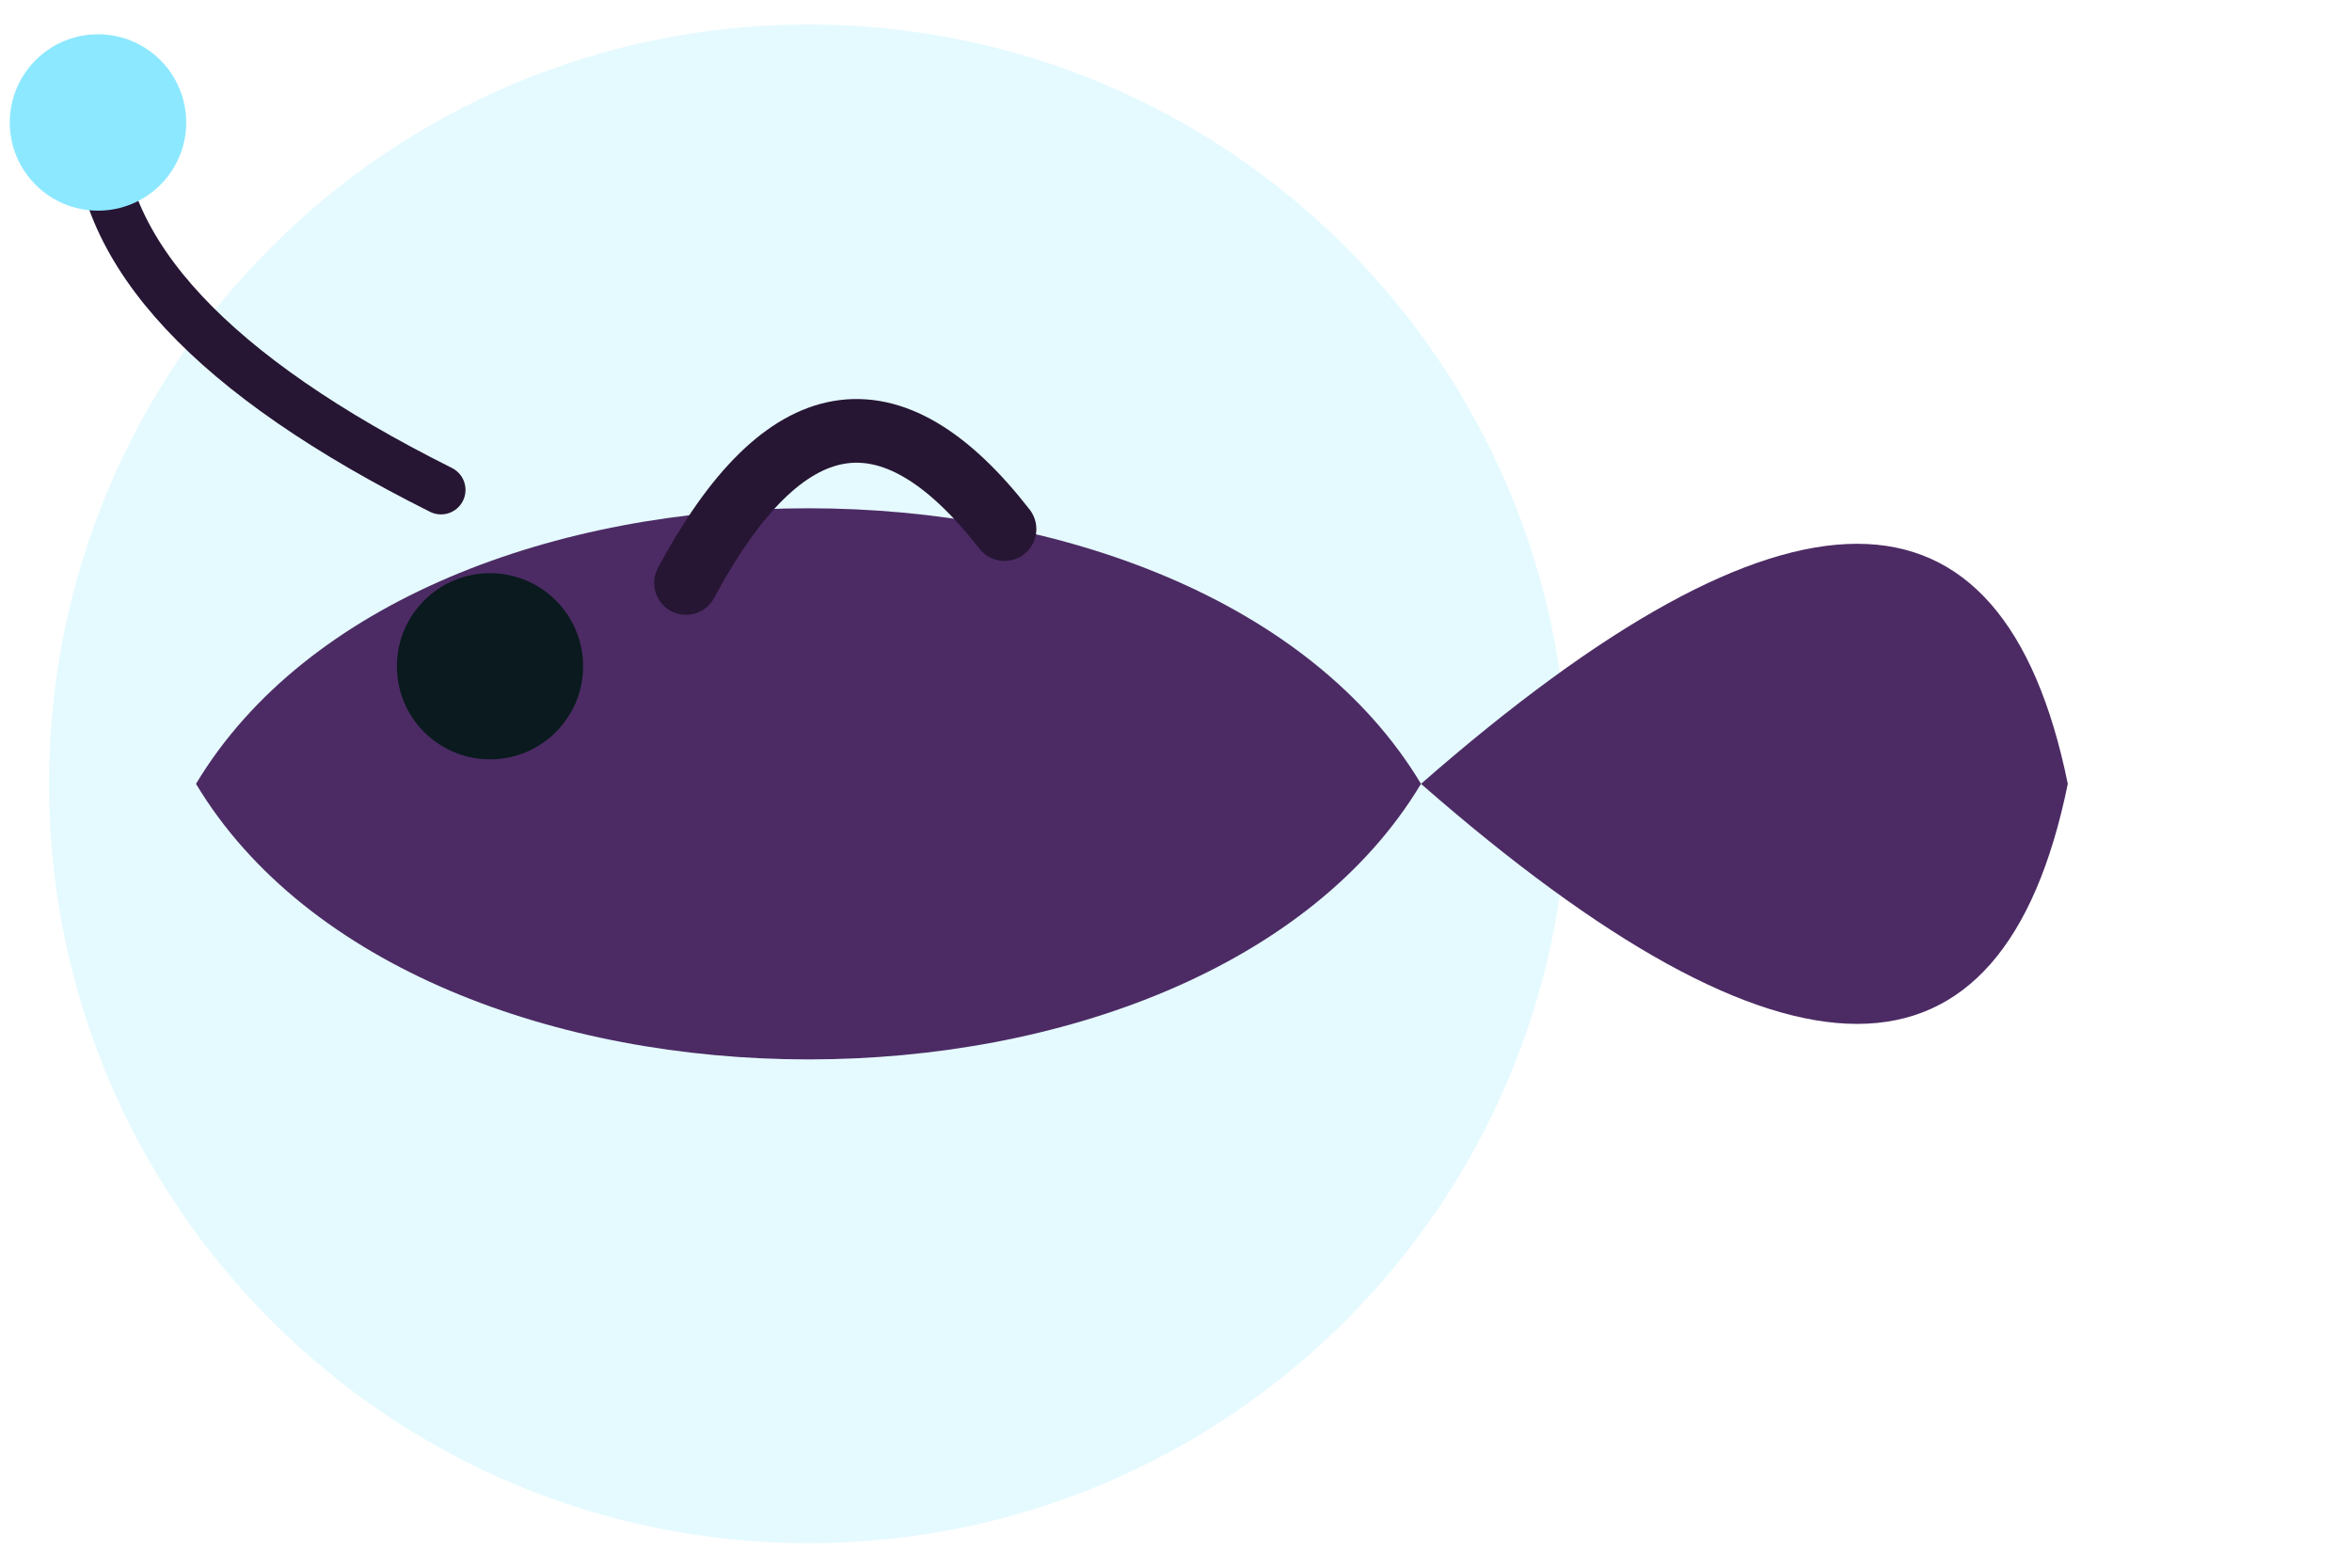
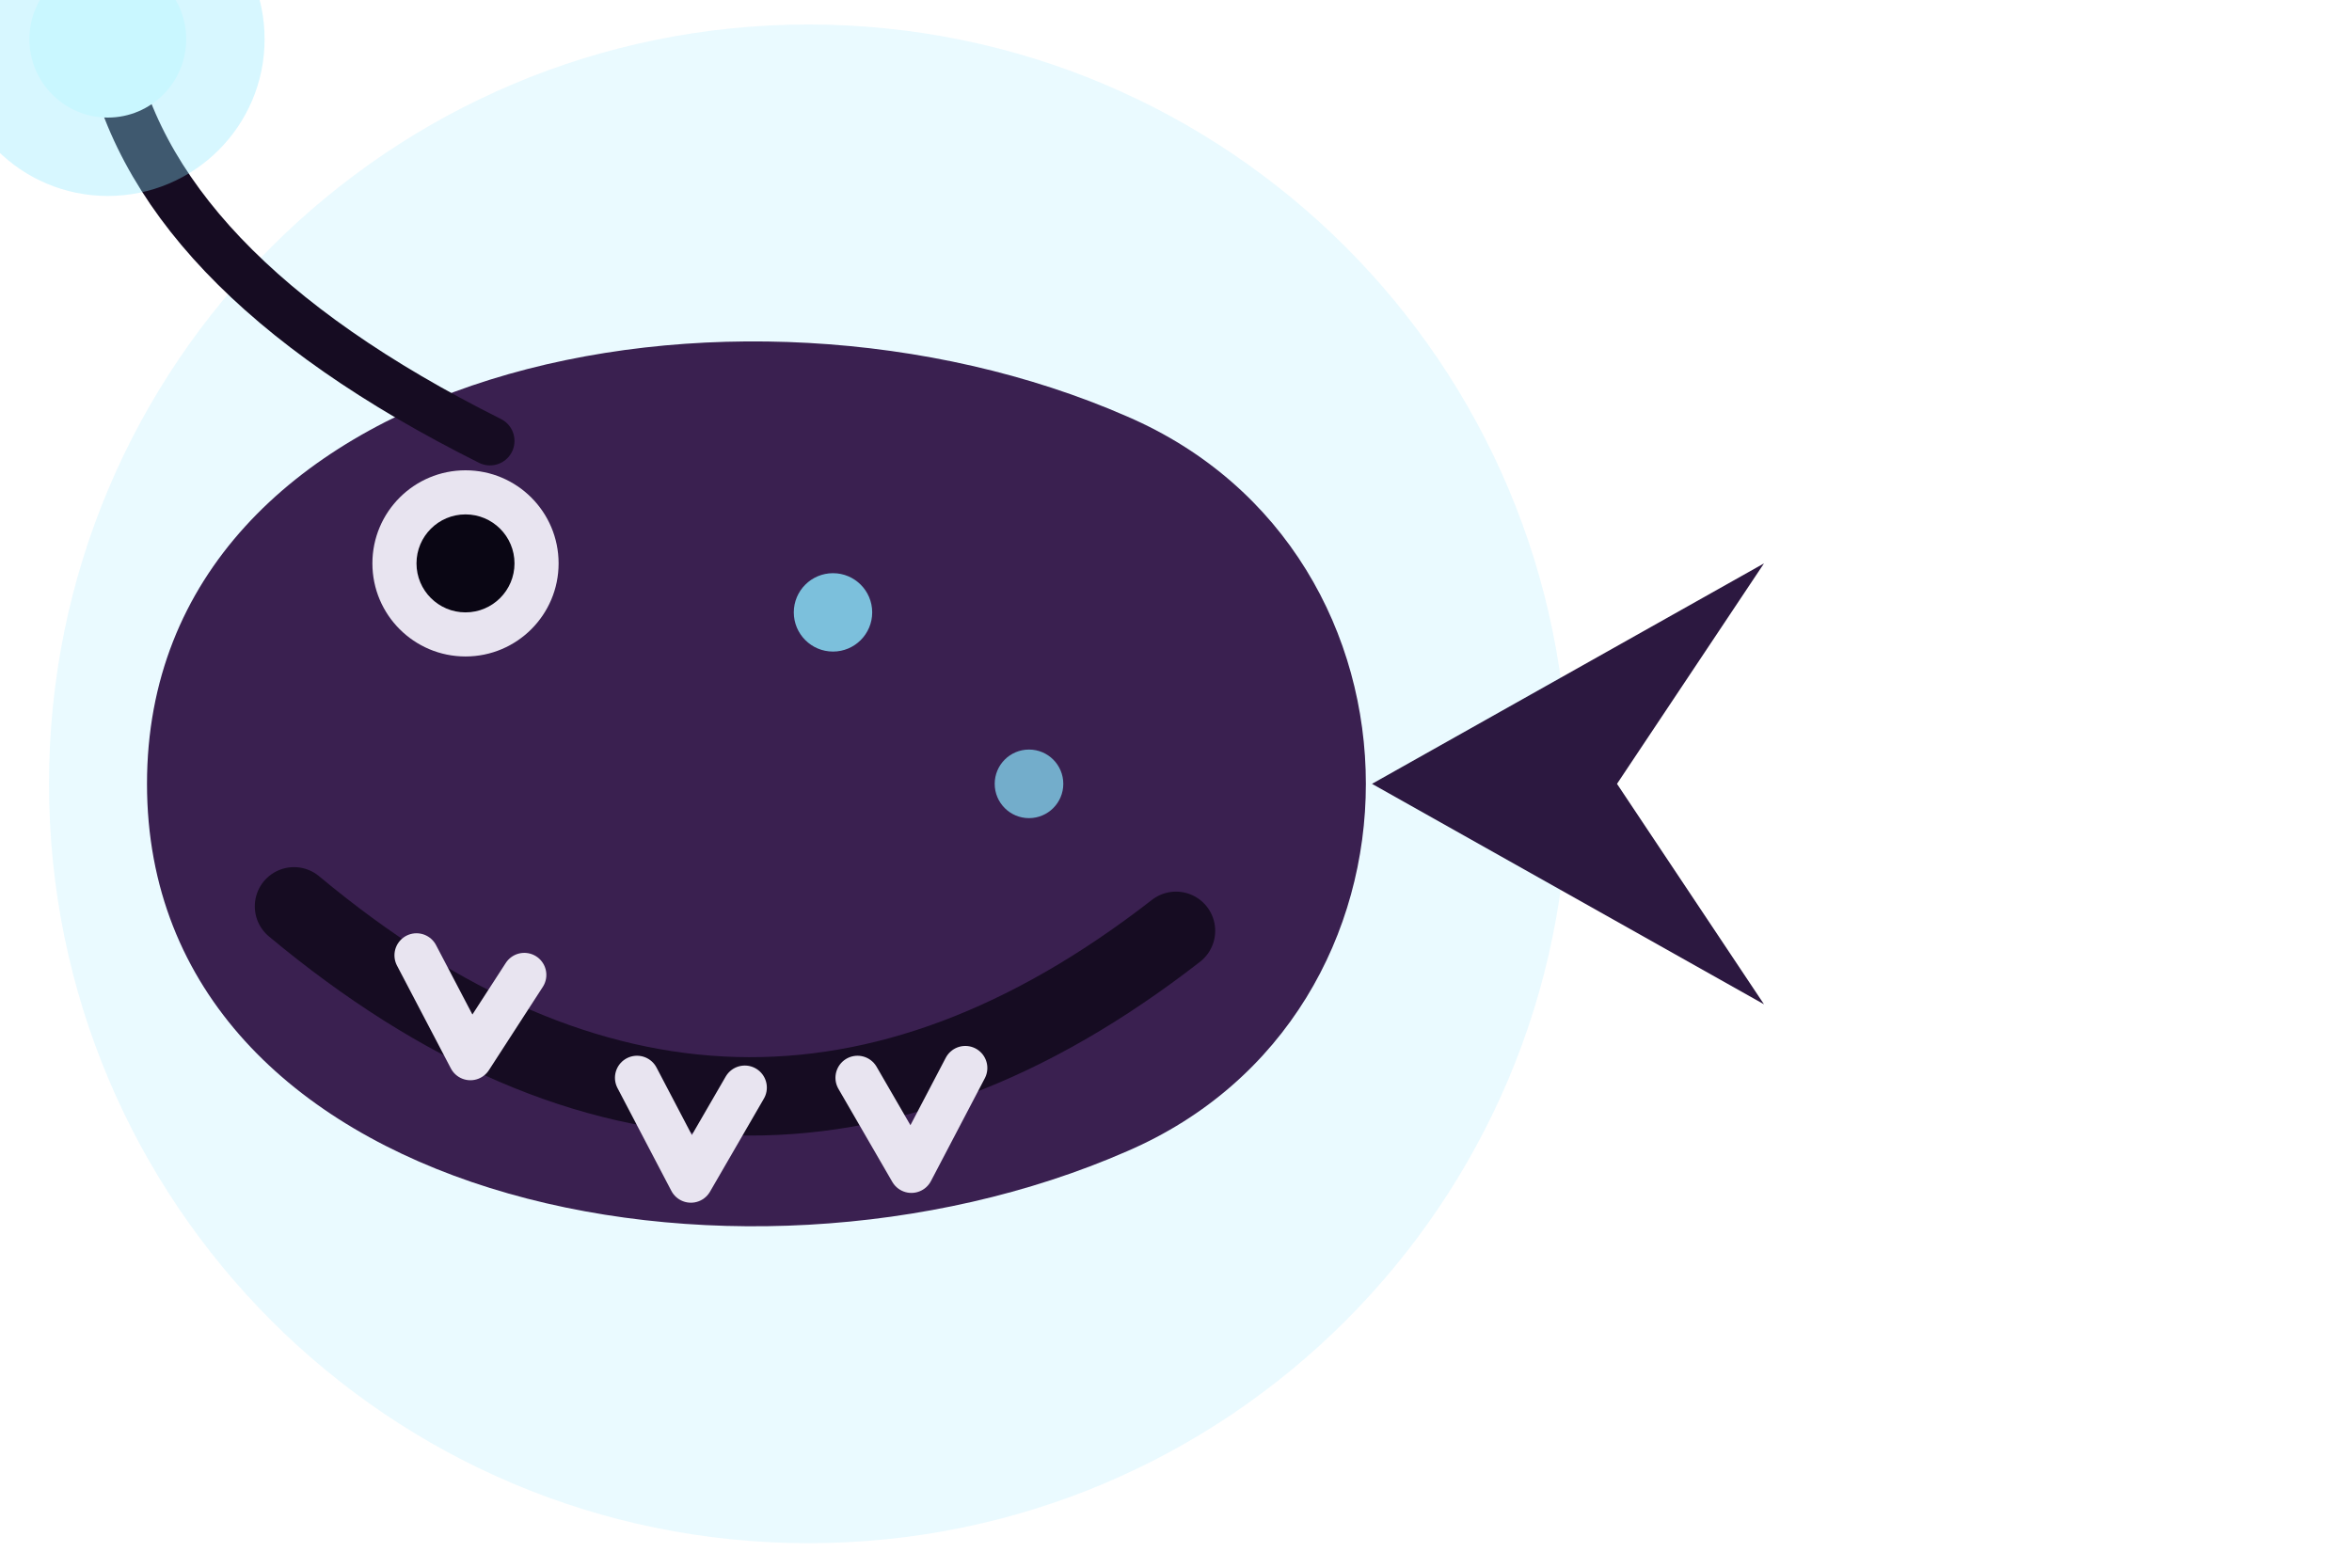
<svg xmlns="http://www.w3.org/2000/svg" viewBox="0 0 48 32">
-   <circle cx="16.5" cy="16" r="15.5" fill="#8ce8ff" fill-opacity="0.22" />
-   <path d="M29.0 16Q40.2 6.2 42.2 16Q40.2 25.8 29.0 16z" fill="#4c2b64" />
-   <path d="M4.0 16C8.5 8.5 24.5 8.5 29.0 16C24.5 23.5 8.5 23.5 4.0 16z" fill="#4c2b64" />
-   <path d="M14.0 11.9q3.0 -5.6 6.5 -1.1" stroke="#261533" stroke-width="1.3" fill="none" stroke-linecap="round" />
-   <path d="M9.0 10.0Q2.0 6.5 2.0 2.5" stroke="#261533" stroke-width="1" fill="none" stroke-linecap="round" />
-   <circle cx="2.0" cy="2.5" r="1.8" fill="#8ce8ff" />
-   <circle cx="10.0" cy="13.6" r="1.9" fill="#0a1a1e" />
+   <circle cx="16.5" cy="16" r="15.5" fill="#8ce8ff" fill-opacity="0.18" />
+   <path d="M3 16C3 7.5 15 5 23 8.5C29.5 11.3 29.5 20.7 23 23.5C15 27 3 24.5 3 16Z" fill="#3a2050" />
+   <path d="M28 16L36 11.5L33 16L36 20.5Z" fill="#2c1840" />
+   <path d="M6 18.5Q15 26 24 19" stroke="#160c22" stroke-width="1.6" fill="none" stroke-linecap="round" />
+   <path d="M8.5 19.5l1.1 2.1l1.1-1.7M13 22l1.1 2.1l1.1-1.9M17.5 22l1.1 1.9l1.1-2.1" stroke="#e8e4f0" stroke-width="0.9" fill="none" stroke-linecap="round" stroke-linejoin="round" />
+   <path d="M10 9Q3 5.5 2.2 0.8" stroke="#160c22" stroke-width="1" fill="none" stroke-linecap="round" />
+   <circle cx="2.2" cy="0.8" r="3.2" fill="#8ce8ff" opacity="0.35" />
+   <circle cx="2.2" cy="0.8" r="1.6" fill="#c9f7ff" />
+   <circle cx="17" cy="12.5" r="0.8" fill="#8ce8ff" opacity="0.8" />
+   <circle cx="21" cy="16" r="0.7" fill="#8ce8ff" opacity="0.7" />
+   <circle cx="9.5" cy="11.5" r="1.9" fill="#e8e4f0" />
+   <circle cx="9.5" cy="11.5" r="1" fill="#0a0614" />
</svg>
